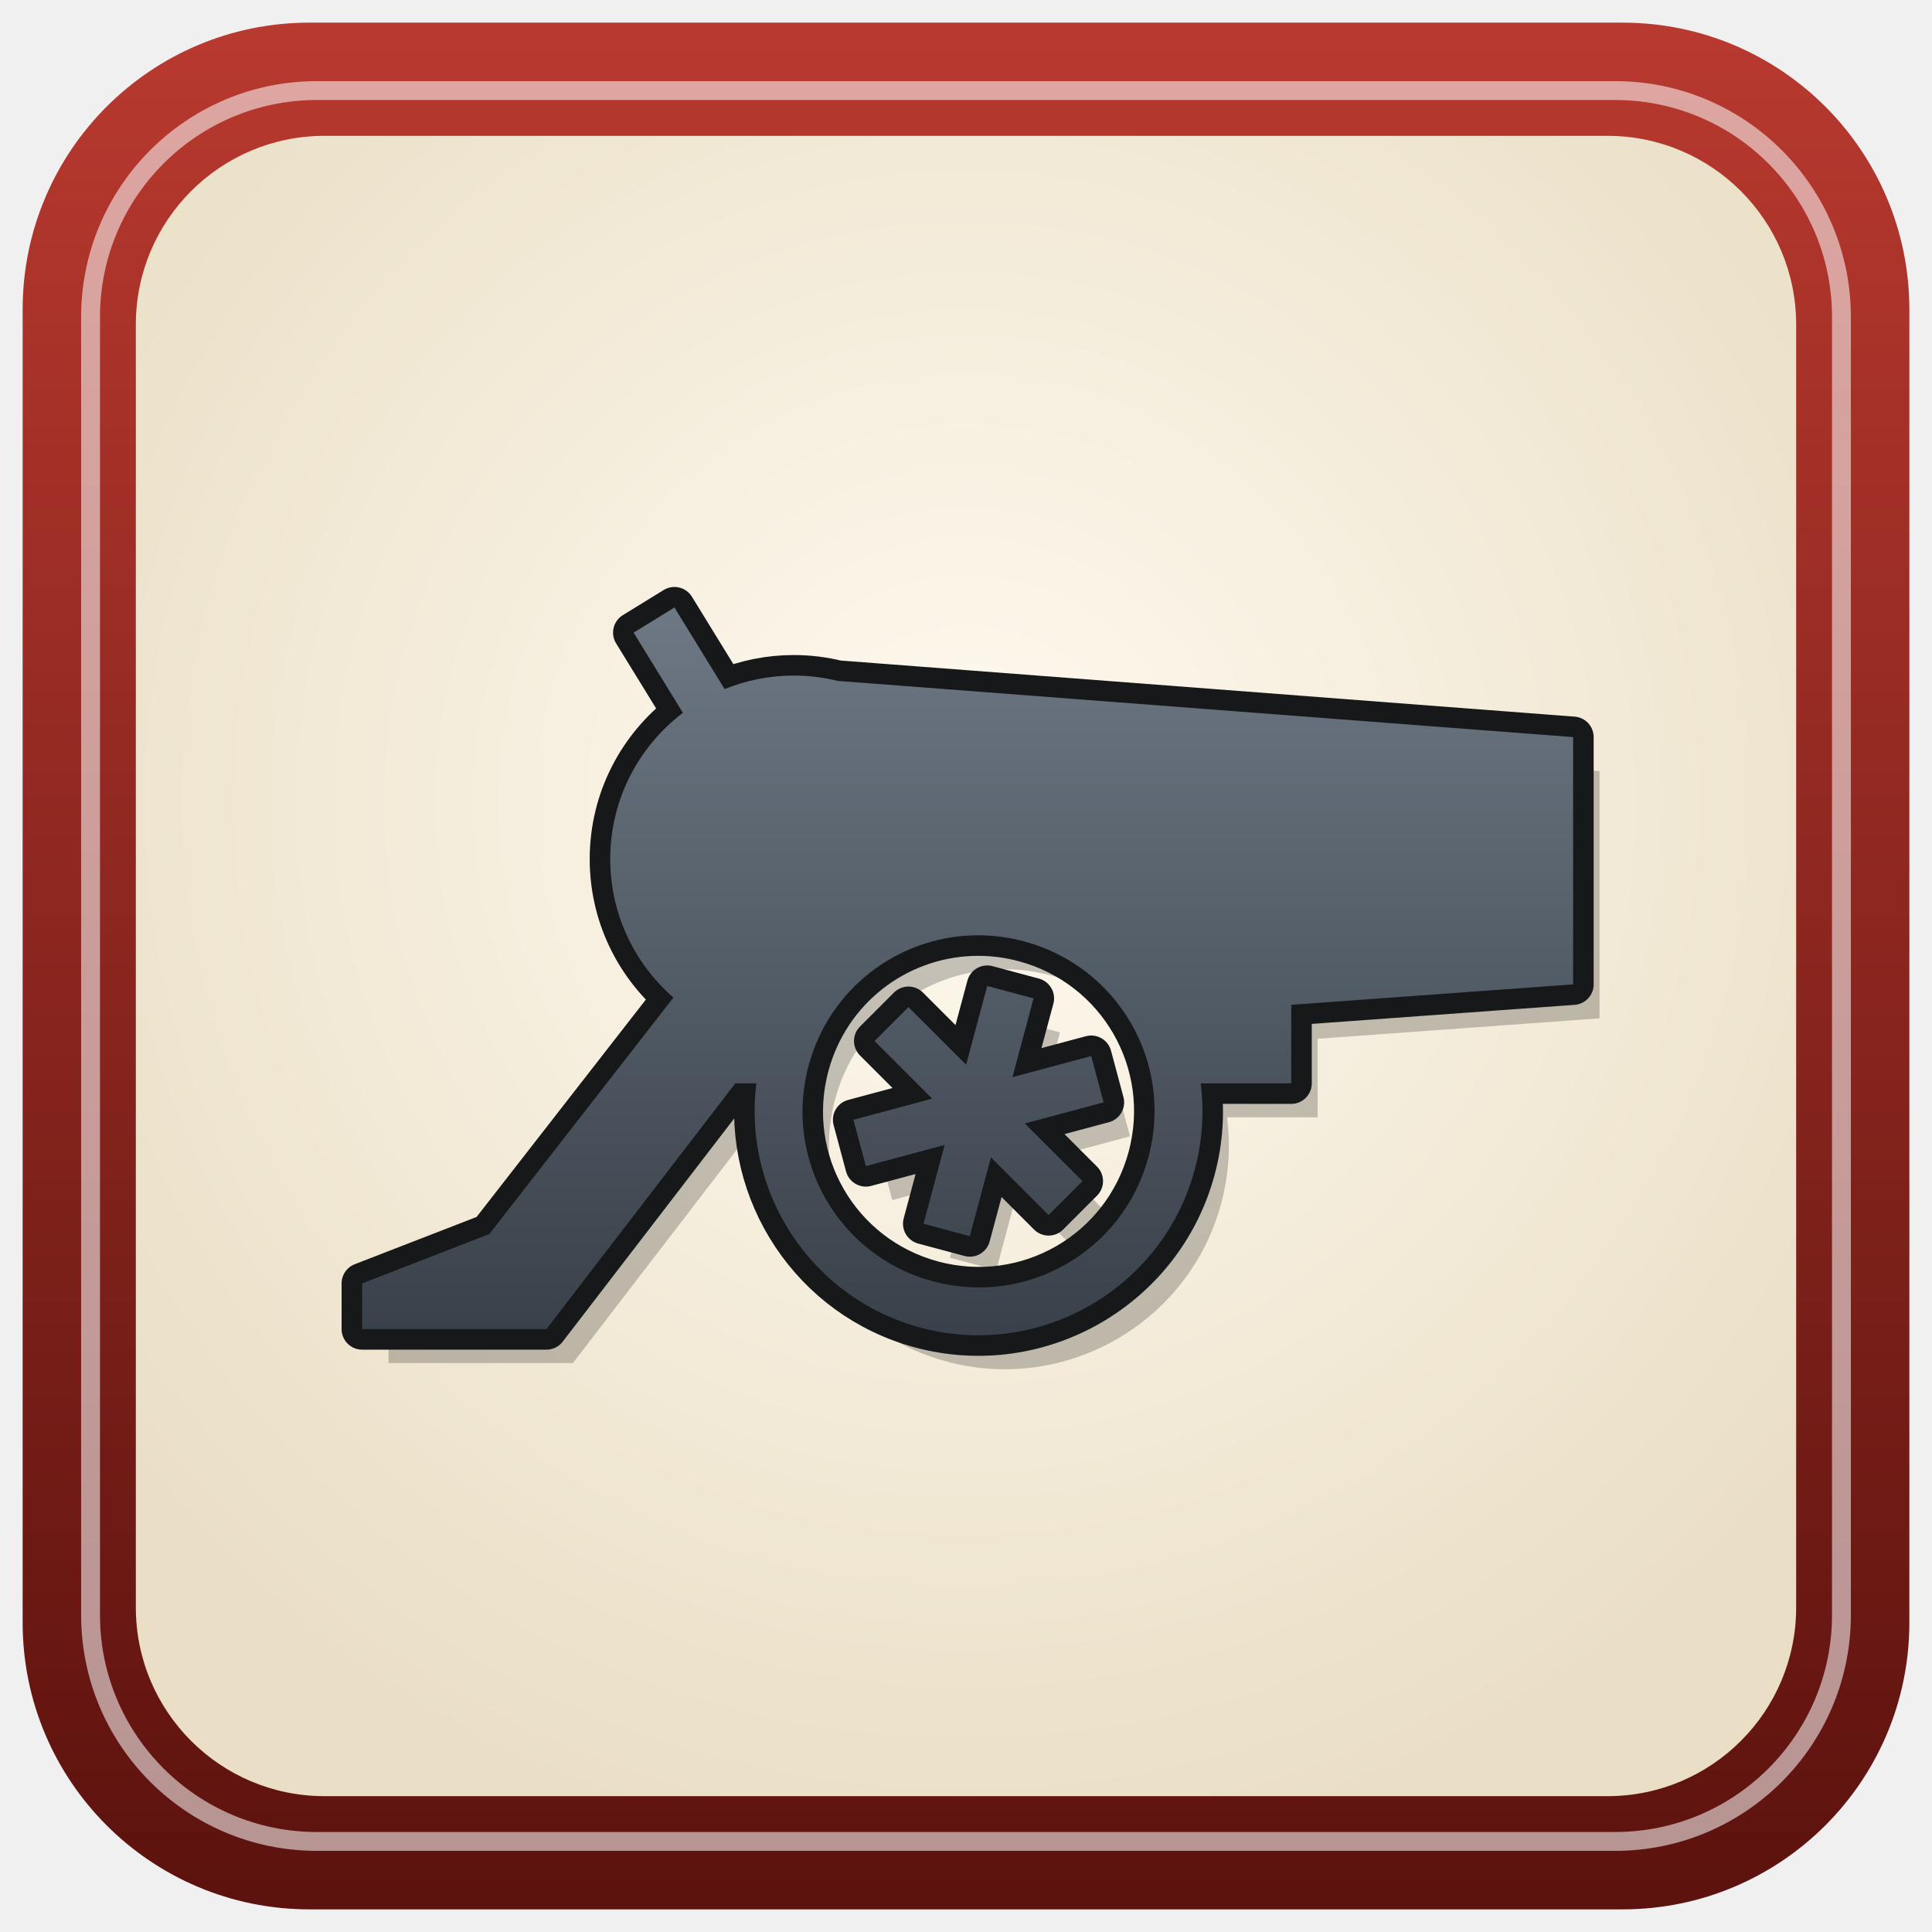
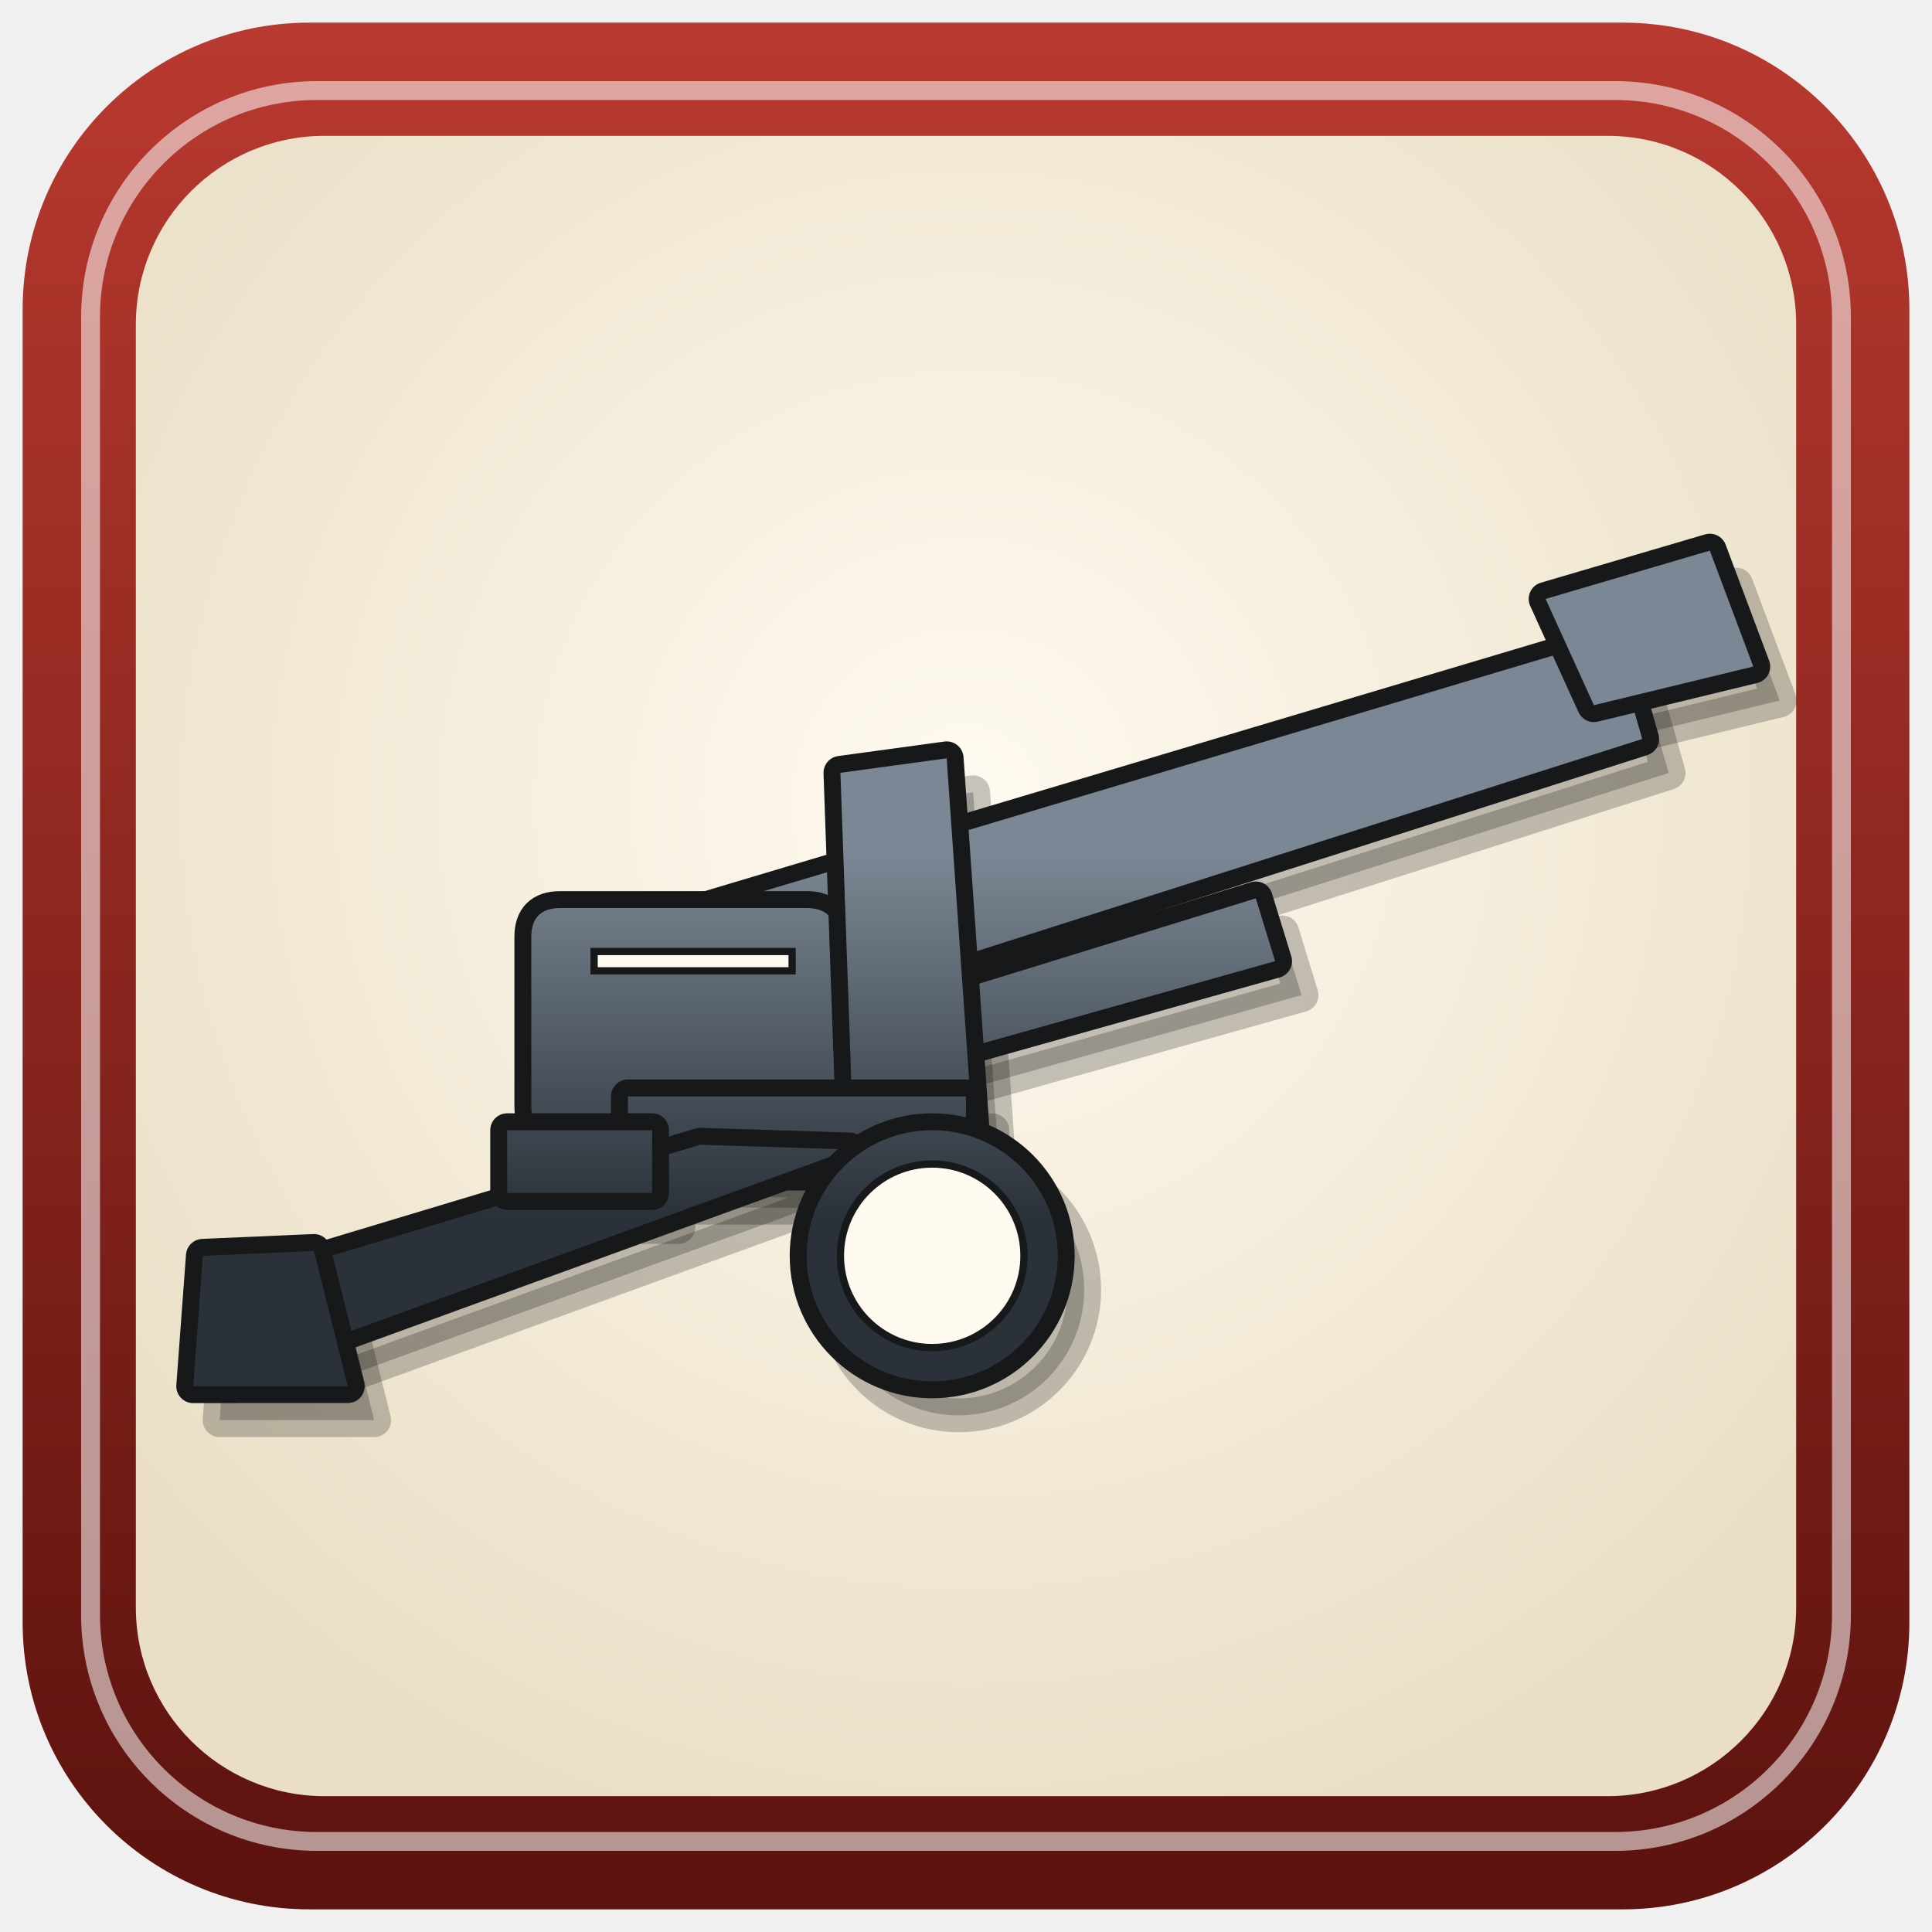
<svg xmlns="http://www.w3.org/2000/svg" viewBox="0 0 512 512" role="img" aria-label="Artillery Gun">
  <defs>
    <linearGradient id="rw-artillery-gun-f" x1="0" y1="0" x2="0" y2="1">
      <stop offset="0" stop-color="#b8392f" />
      <stop offset="1" stop-color="#5c120e" />
    </linearGradient>
    <radialGradient id="rw-artillery-gun-b" cx="0.5" cy="0.4" r="0.65">
      <stop offset="0" stop-color="#fffaf0" />
      <stop offset="1" stop-color="#eadfc6" />
    </radialGradient>
-     <linearGradient id="rw-artillery-gun-o0" gradientUnits="userSpaceOnUse" x1="0" y1="40" x2="0" y2="480">
+     <linearGradient id="rw-artillery-gun-o0" gradientUnits="userSpaceOnUse" x1="0" y1="-70" x2="0" y2="80">
      <stop offset="0" stop-color="#7b8794" />
      <stop offset="1" stop-color="#2a3139" />
    </linearGradient>
  </defs>
  <rect x="6" y="6" width="500" height="500" rx="76" fill="url(#rw-artillery-gun-f)" />
  <rect x="24" y="24" width="464" height="464" rx="60" fill="none" stroke="#ffffff" stroke-opacity=".55" stroke-width="5" />
  <rect x="36" y="36" width="440" height="440" rx="50" fill="url(#rw-artillery-gun-b)" />
  <g transform="translate(7 9)">
-     <g transform="translate(256 256) scale(0.68) translate(-256 -256)" fill="#000" fill-opacity=".22">
-       <path d="M142.373 116.285l-15.92 9.79 19.223 31.257c-17.208 13.06-28.326 33.725-28.326 56.994 0 21.555 9.55 40.866 24.632 53.977l-71.76 92.16L20.66 379.69v17.828h71.834l73.588-95.78h8.22c-5.383 42.56 21.434 83.807 63.995 95.21 46.448 12.447 94.437-15.26 106.883-61.708 3.015-11.253 3.667-22.595 2.273-33.502h35.3v-30.61l109.858-7.968v-96.365l-286.655-21.91c-5.48-1.345-11.2-2.072-17.094-2.072-9.53 0-18.62 1.88-26.934 5.265l-19.553-31.793zM260.637 244.04c5.936-.01 11.978.757 17.998 2.37 36.692 9.832 58.323 47.3 48.492 83.992-9.832 36.692-47.3 58.326-83.992 48.494-36.692-9.83-58.326-47.3-48.494-83.992 7.99-29.812 34.222-49.684 63.46-50.814.843-.033 1.69-.05 2.537-.05zm3.633 19.747l-8.225 30.697-22.47-22.47-13.216 13.215 22.47 22.47-30.695 8.226 4.838 18.053 30.695-8.226-8.225 30.695 18.053 4.835 8.225-30.693 22.47 22.47 13.214-13.216-22.468-22.47 30.695-8.226-4.837-18.052-30.695 8.224 8.224-30.697-18.052-4.838z" />
+     <g transform="translate(256 256) scale(0.640) translate(-320 24)" fill="#000" fill-opacity=".22" stroke="#000" stroke-opacity=".22" stroke-width="14" stroke-linejoin="round">
+       <path d="M186 -40L588 -160L600 -118L186 14Z" />
+       <path d="M560 -176L628 -196L646 -148L580 -132Z" />
+       <path d="M200 22L440 -52L448 -26L206 42Z" />
+       <path d="M152 -48H254Q266 -48 266 -36V34Q266 46 254 46H152Q140 46 140 34V-36Q140 -48 152 -48Z" />
+       <path d="M268 -104L312 -110L324 62L274 66Z" />
+       <path d="M180 30H320V62H180Z" />
+       <path d="M210 50L272 52L52 132L4 112Z" />
+       <path d="M4 96L50 94L64 150L0 150Z" />
+       <path d="M254 96a52 52 0 1 0 104 0a52 52 0 1 0 -104 0Z" />
+       <path d="M130 44H190V70H130Z" />
    </g>
  </g>
-   <g transform="translate(256 256) scale(0.68) translate(-256 -256)" fill="url(#rw-artillery-gun-o0)" stroke="#16181a" stroke-width="16.0" stroke-linejoin="round" paint-order="stroke">
-     <path d="M142.373 116.285l-15.92 9.79 19.223 31.257c-17.208 13.06-28.326 33.725-28.326 56.994 0 21.555 9.55 40.866 24.632 53.977l-71.76 92.16L20.66 379.69v17.828h71.834l73.588-95.78h8.22c-5.383 42.56 21.434 83.807 63.995 95.21 46.448 12.447 94.437-15.26 106.883-61.708 3.015-11.253 3.667-22.595 2.273-33.502h35.3v-30.61l109.858-7.968v-96.365l-286.655-21.91c-5.48-1.345-11.2-2.072-17.094-2.072-9.53 0-18.62 1.88-26.934 5.265l-19.553-31.793zM260.637 244.04c5.936-.01 11.978.757 17.998 2.37 36.692 9.832 58.323 47.3 48.492 83.992-9.832 36.692-47.3 58.326-83.992 48.494-36.692-9.83-58.326-47.3-48.494-83.992 7.99-29.812 34.222-49.684 63.46-50.814.843-.033 1.69-.05 2.537-.05zm3.633 19.747l-8.225 30.697-22.47-22.47-13.216 13.215 22.47 22.47-30.695 8.226 4.838 18.053 30.695-8.226-8.225 30.695 18.053 4.835 8.225-30.693 22.47 22.47 13.214-13.216-22.468-22.47 30.695-8.226-4.837-18.052-30.695 8.224 8.224-30.697-18.052-4.838z" />
+   <g transform="translate(256 256) scale(0.640) translate(-320 24)">
+     <g fill="url(#rw-artillery-gun-o0)" stroke="#16181a" stroke-width="14" stroke-linejoin="round" paint-order="stroke">
+       <path d="M186 -40L588 -160L600 -118L186 14Z" />
+       <path d="M560 -176L628 -196L646 -148L580 -132Z" />
+       <path d="M200 22L440 -52L448 -26L206 42Z" />
+       <path d="M152 -48H254Q266 -48 266 -36V34Q266 46 254 46H152Q140 46 140 34V-36Q140 -48 152 -48Z" />
+       <path d="M268 -104L312 -110L324 62L274 66Z" />
+       <path d="M180 30H320V62H180Z" />
+       <path d="M210 50L272 52L52 132L4 112Z" />
+       <path d="M4 96L50 94L64 150L0 150Z" />
+       <path d="M254 96a52 52 0 1 0 104 0a52 52 0 1 0 -104 0Z" />
+       <path d="M130 44H190V70H130Z" />
+     </g>
+     <g fill="#fffaf0" stroke="#16181a" stroke-width="3">
+       <path d="M288 96a18 18 0 1 0 36 0a18 18 0 1 0 -36 0Z" />
+       <path d="M268 96a38 38 0 1 0 76 0a38 38 0 1 0 -76 0Z" />
+       <path d="M166 -30H248V-22H166Z" />
+     </g>
  </g>
</svg>
